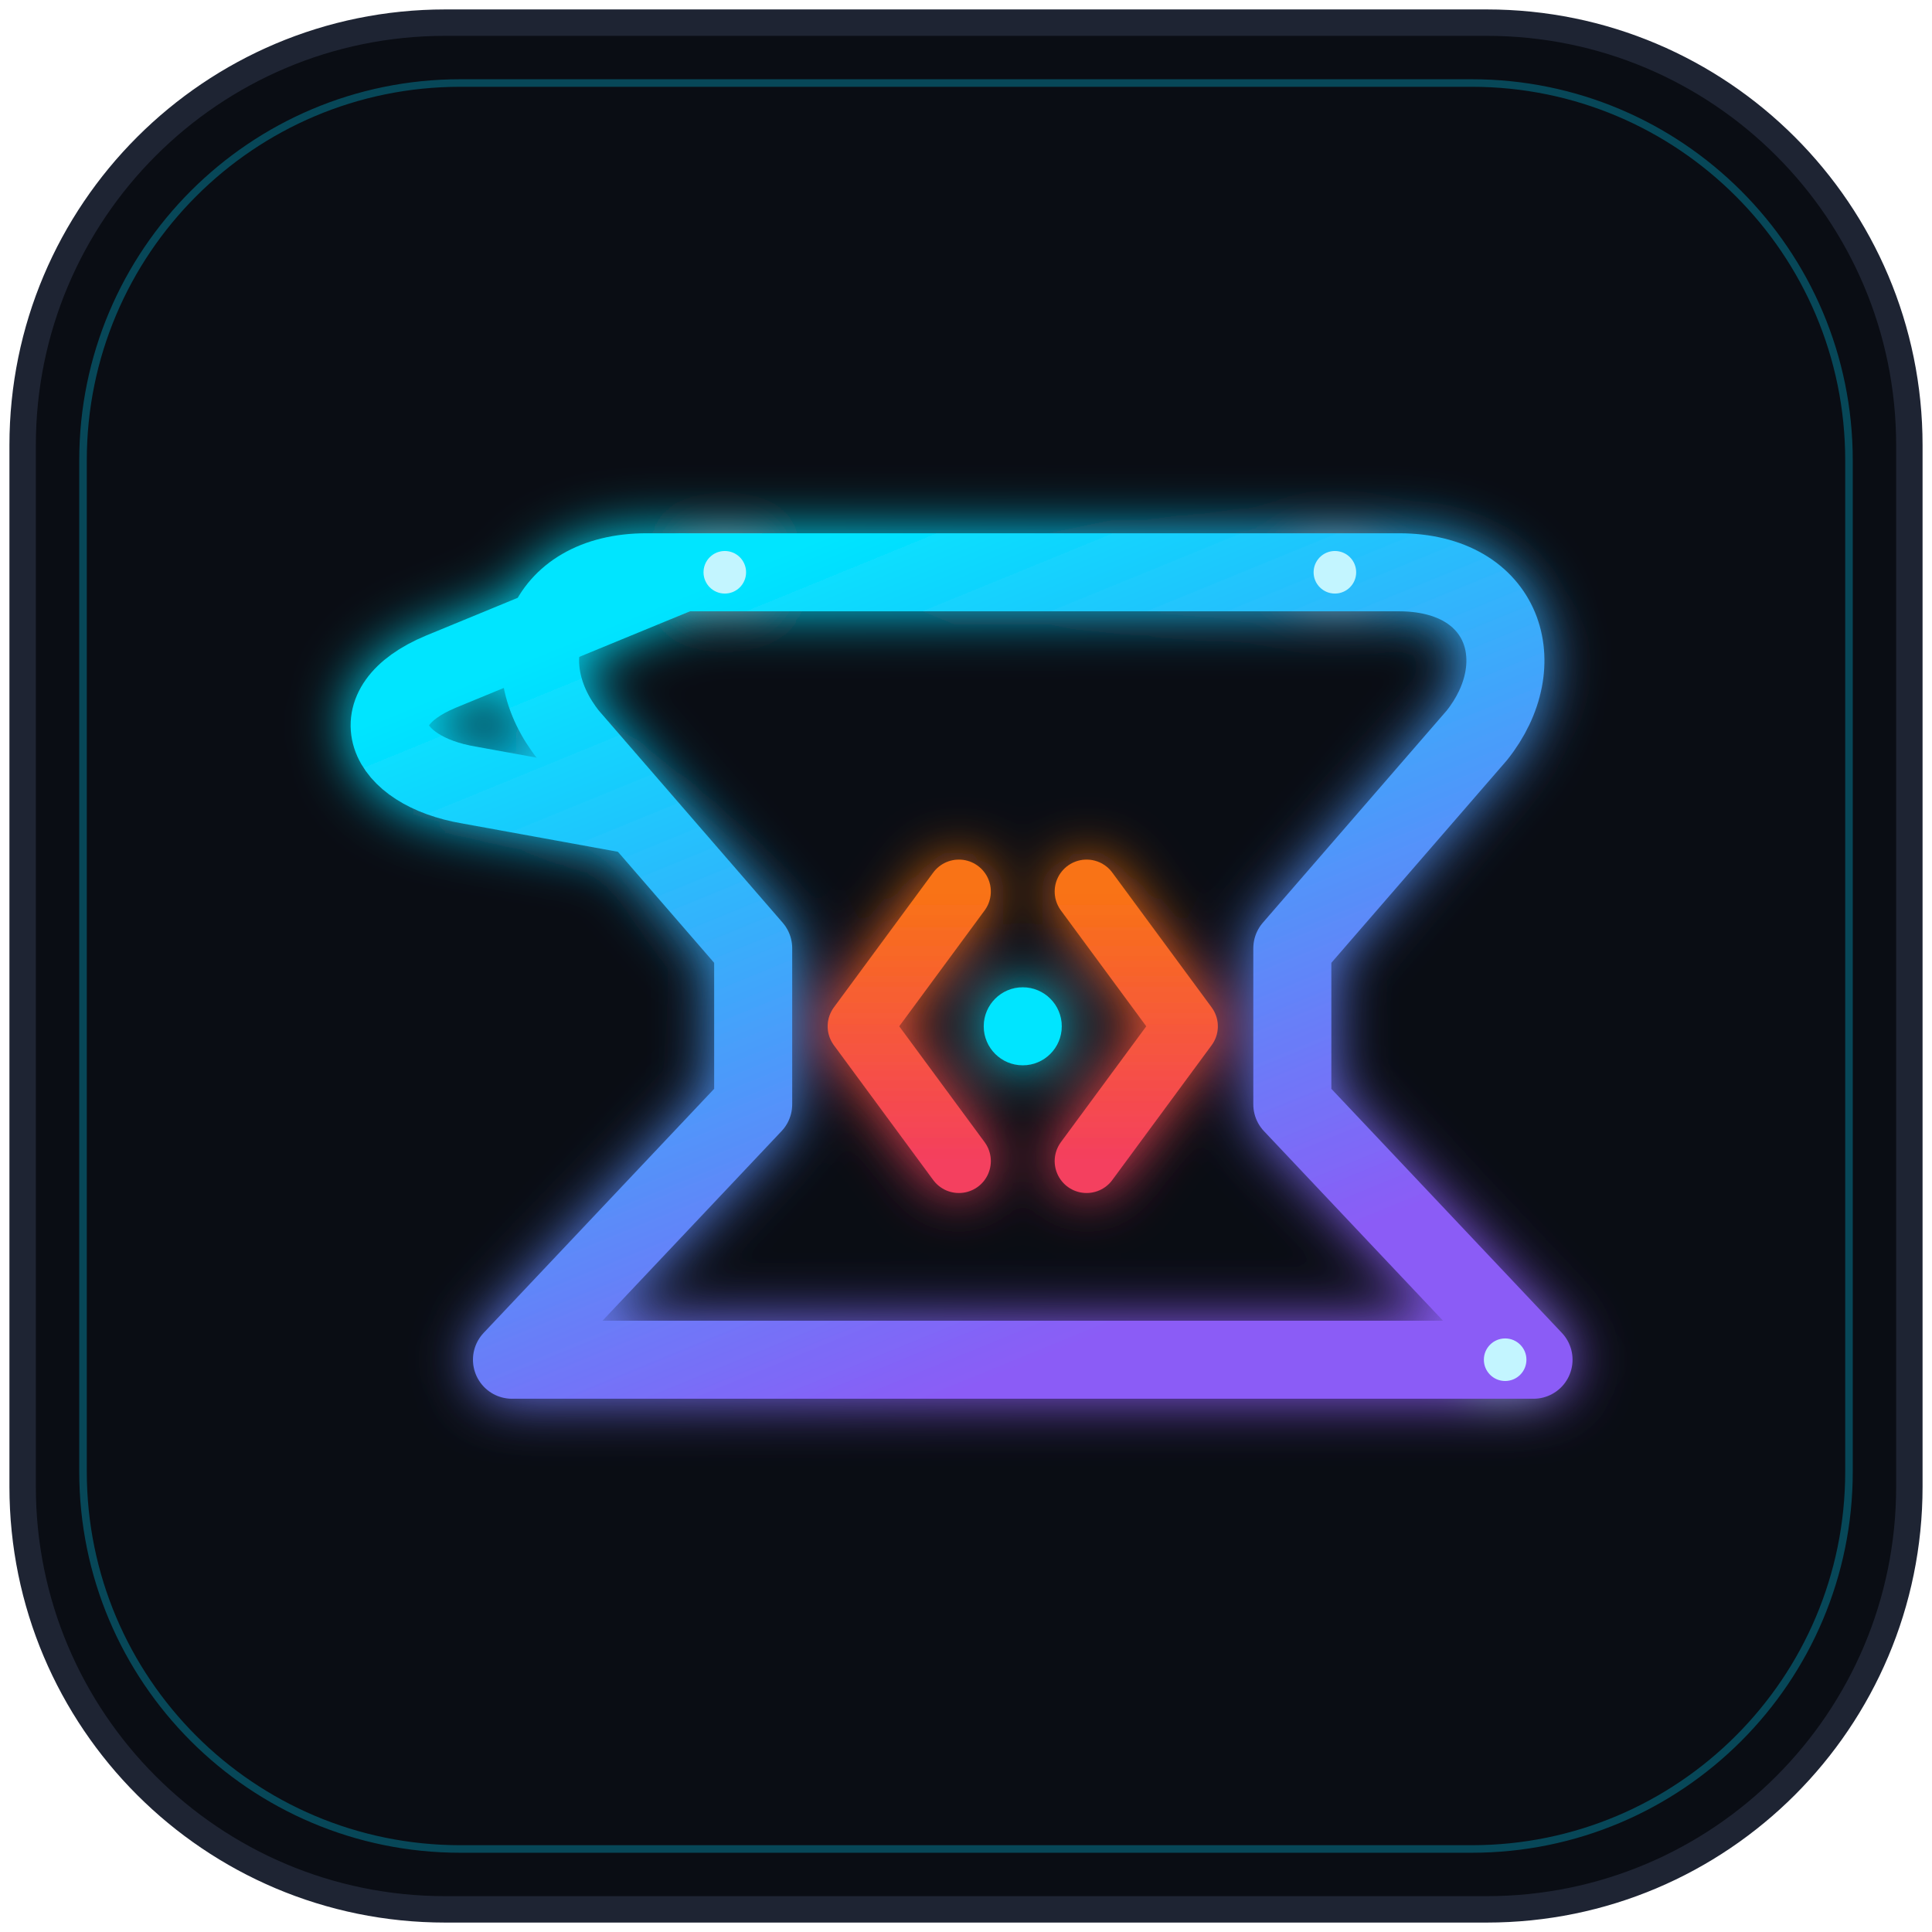
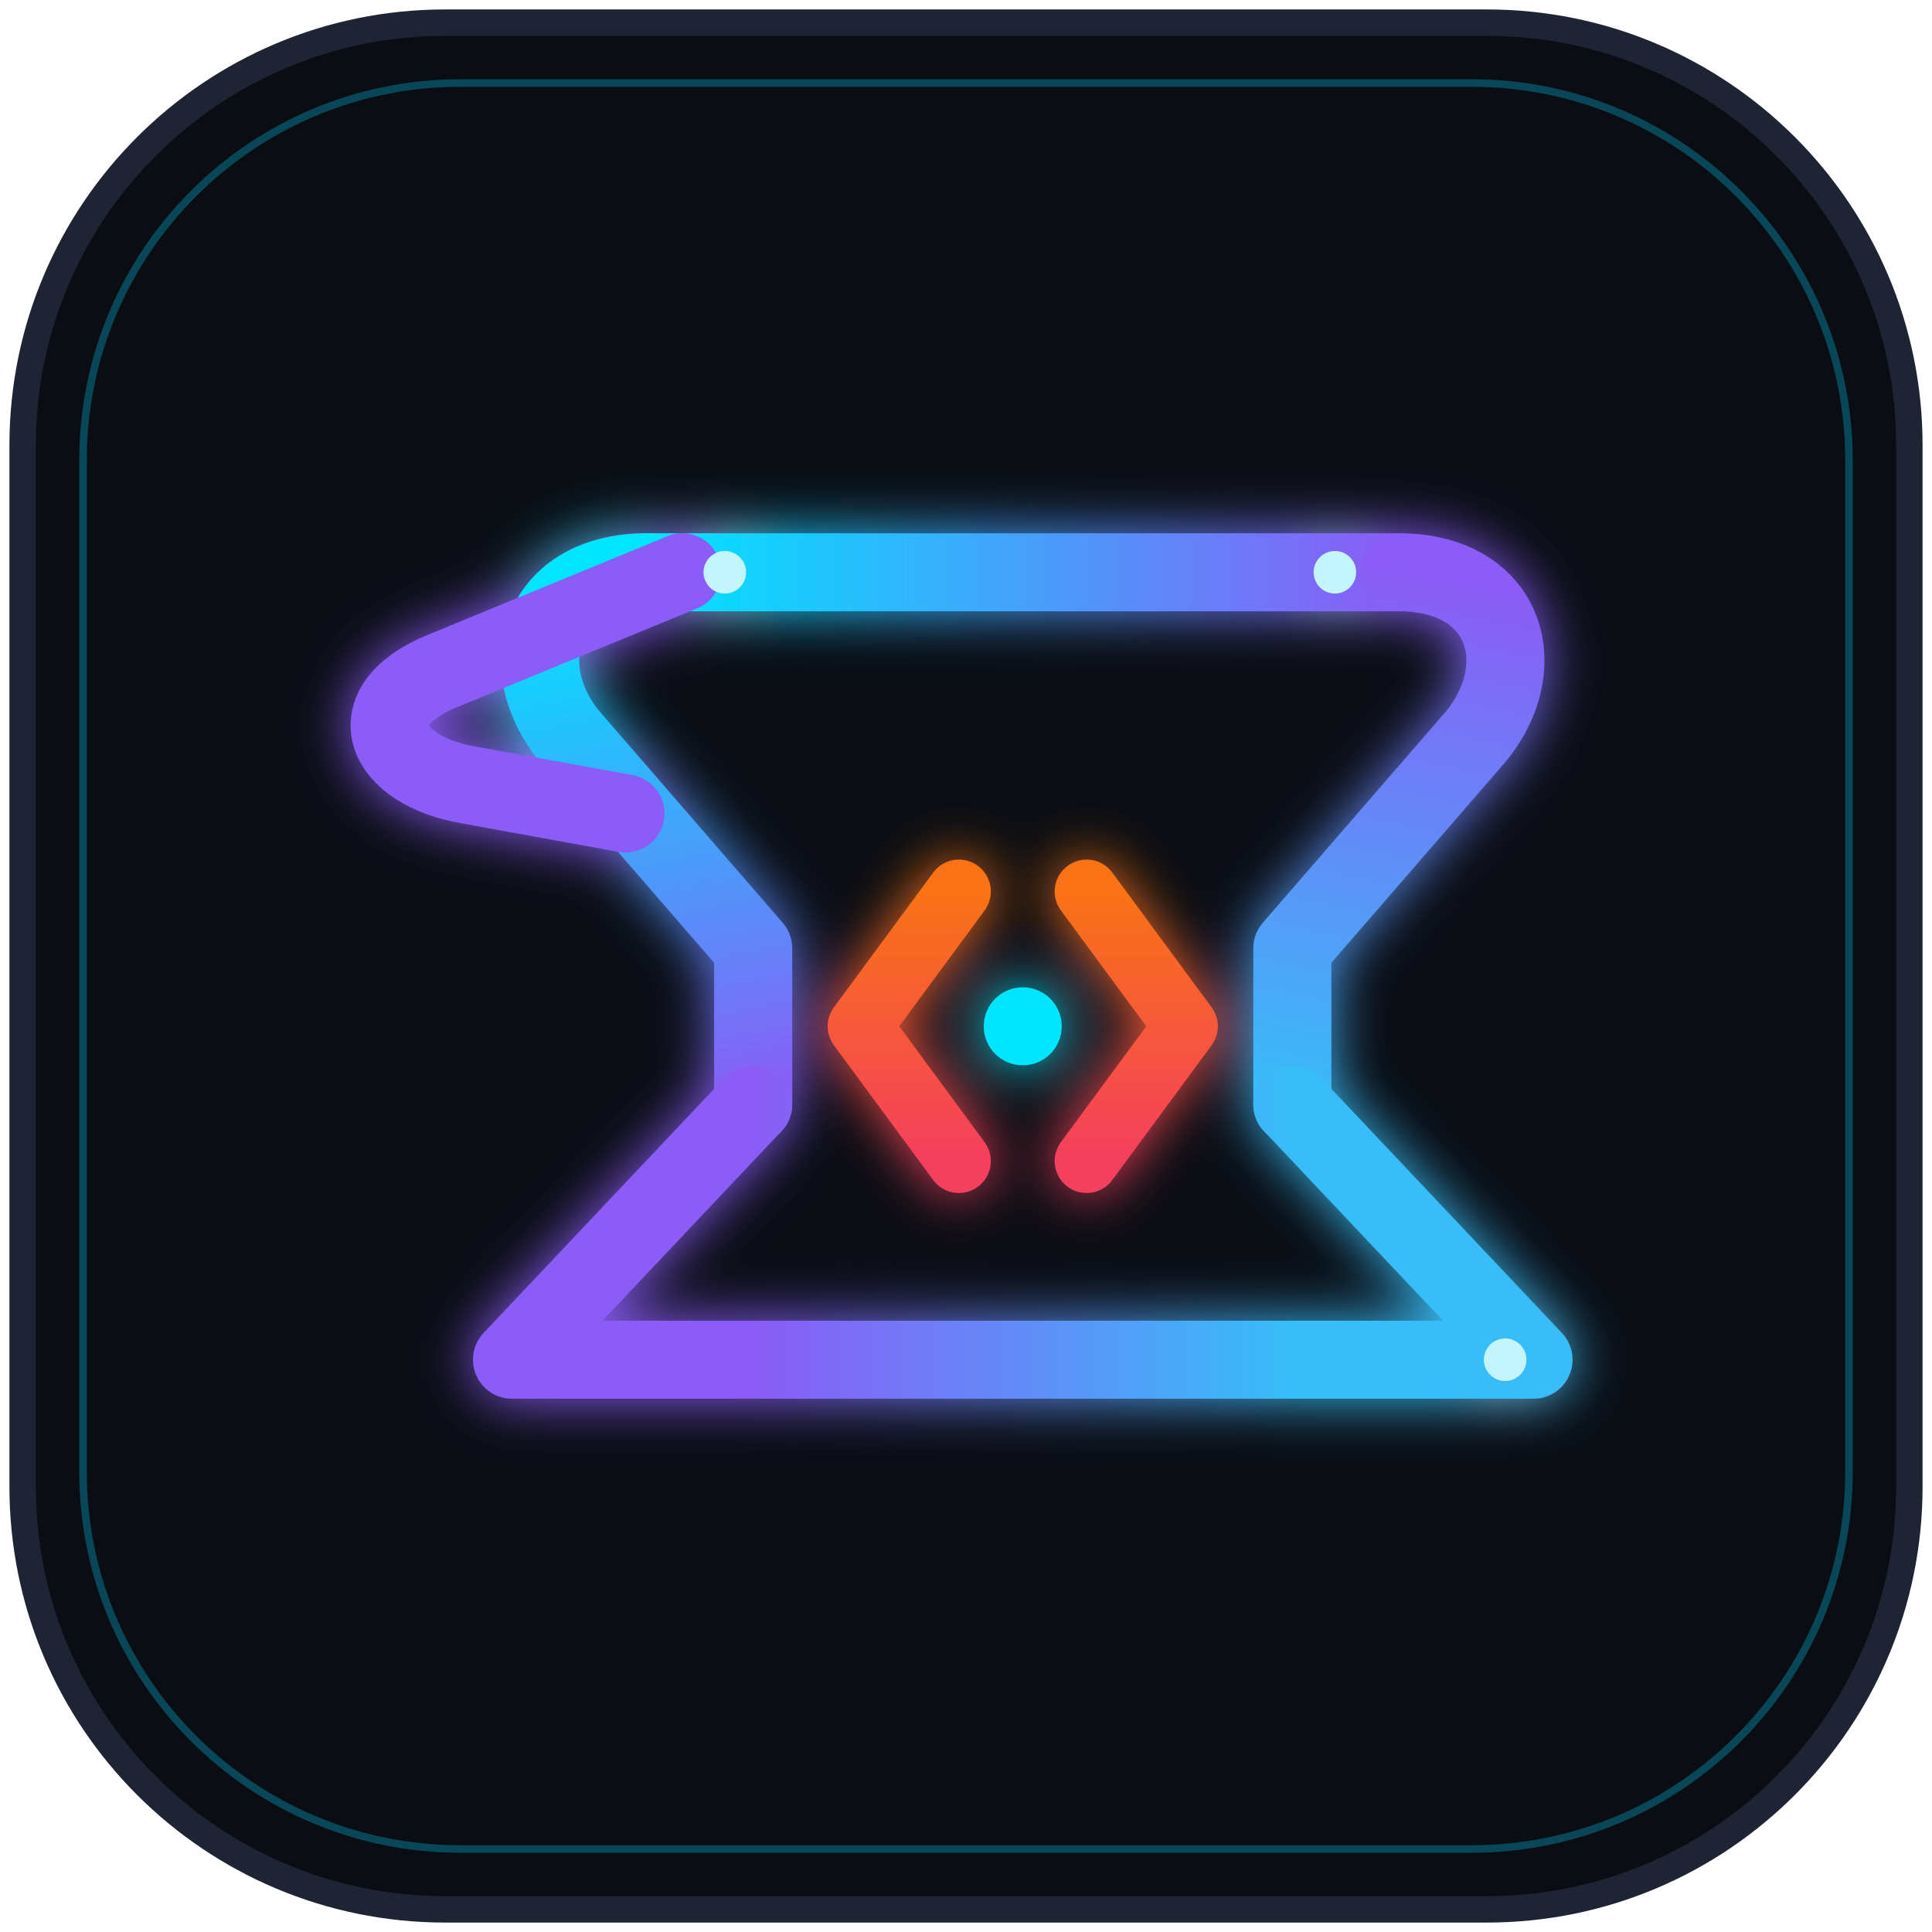
<svg xmlns="http://www.w3.org/2000/svg" viewBox="0 0 512 512" width="512" height="512" role="img" aria-label="ForjaOS">
  <defs>
-     <linearGradient id="anvil-grad" gradientUnits="userSpaceOnUse" x1="200" y1="140" x2="290" y2="360">
+     <linearGradient id="anvil-grad" gradientUnits="userSpaceOnUse" x1="150" y1="150" x2="362" y2="150">
      <stop offset="0" stop-color="#00e5ff" />
      <stop offset="1" stop-color="#8b5cf6" />
+     </linearGradient>
+     <linearGradient id="anvil-left-grad" gradientUnits="userSpaceOnUse" x1="150" y1="150" x2="180" y2="300">
+       <stop offset="0" stop-color="#00e5ff" />
+       <stop offset="1" stop-color="#8b5cf6" />
+     </linearGradient>
+     <linearGradient id="anvil-right-grad" gradientUnits="userSpaceOnUse" x1="362" y1="150" x2="332" y2="300">
+       <stop offset="0" stop-color="#8b5cf6" />
+       <stop offset="1" stop-color="#38bdf8" />
+     </linearGradient>
+     <linearGradient id="anvil-bottom-grad" gradientUnits="userSpaceOnUse" x1="180" y1="372" x2="332" y2="372">
+       <stop offset="0" stop-color="#8b5cf6" />
+       <stop offset="1" stop-color="#38bdf8" />
    </linearGradient>
    <linearGradient id="spark-grad" gradientUnits="userSpaceOnUse" x1="256" y1="240" x2="256" y2="316">
      <stop offset="0" stop-color="#f97316" />
      <stop offset="1" stop-color="#f43f5e" />
    </linearGradient>
    <filter id="glow" x="-20%" y="-20%" width="140%" height="140%">
      <feGaussianBlur in="SourceGraphic" stdDeviation="8" result="blur" />
      <feMerge>
        <feMergeNode in="blur" />
        <feMergeNode in="SourceGraphic" />
      </feMerge>
    </filter>
  </defs>
  <rect id="tile" x="6" y="6" width="500" height="500" rx="112" fill="#0a0d14" stroke="#1e2433" stroke-width="7" />
  <rect id="tile-inner" x="22" y="22" width="468" height="468" rx="100" fill="none" stroke="#00b4d8" stroke-opacity="0.35" stroke-width="2" />
  <g transform="translate(256 256) scale(0.94) translate(-240 -261)">
    <g id="mark" filter="url(#glow)">
-       <path id="anvil" d="M150 150H362C392 150 400 176 384 196L332 256V300L400 372H112L180 300V256L128 196C112 176 120 150 150 150Z" fill="none" stroke-linecap="round" stroke-linejoin="round" stroke="url(#anvil-grad)" stroke-width="22" />
-       <path id="horn" d="M160 150L92 178C68 188 76 206 100 210L144 218" fill="none" stroke-linecap="round" stroke-linejoin="round" stroke="url(#anvil-grad)" stroke-width="22" />
+       <g id="anvil" fill="none" stroke-linecap="round" stroke-linejoin="round" stroke-width="22">
+         <path d="M150 150H362" stroke="url(#anvil-grad)" />
+         <path d="M150 150C120 150 112 176 128 196L180 256V300" stroke="url(#anvil-left-grad)" />
+         <path d="M362 150C392 150 400 176 384 196L332 256V300" stroke="url(#anvil-right-grad)" />
+         <path d="M180 300L112 372H400L332 300" stroke="url(#anvil-bottom-grad)" />
+       </g>
+       <path id="horn" d="M160 150L92 178C68 188 76 206 100 210L144 218" fill="none" stroke-linecap="round" stroke-linejoin="round" stroke="url(#anvil-bottom-grad)" stroke-width="22" />
      <g id="spark" fill="none" stroke-linecap="round" stroke-linejoin="round" stroke="url(#spark-grad)" stroke-width="18">
        <path d="M238 240L210 278L238 316" />
        <path d="M274 240L302 278L274 316" />
      </g>
      <circle id="core" cx="256" cy="278" r="11" fill="#00e5ff" />
      <g id="nodes">
        <circle cx="172" cy="150" r="6" fill="#c3f5ff" />
        <circle cx="344" cy="150" r="6" fill="#c3f5ff" />
        <circle cx="392" cy="372" r="6" fill="#c3f5ff" />
      </g>
    </g>
  </g>
</svg>
